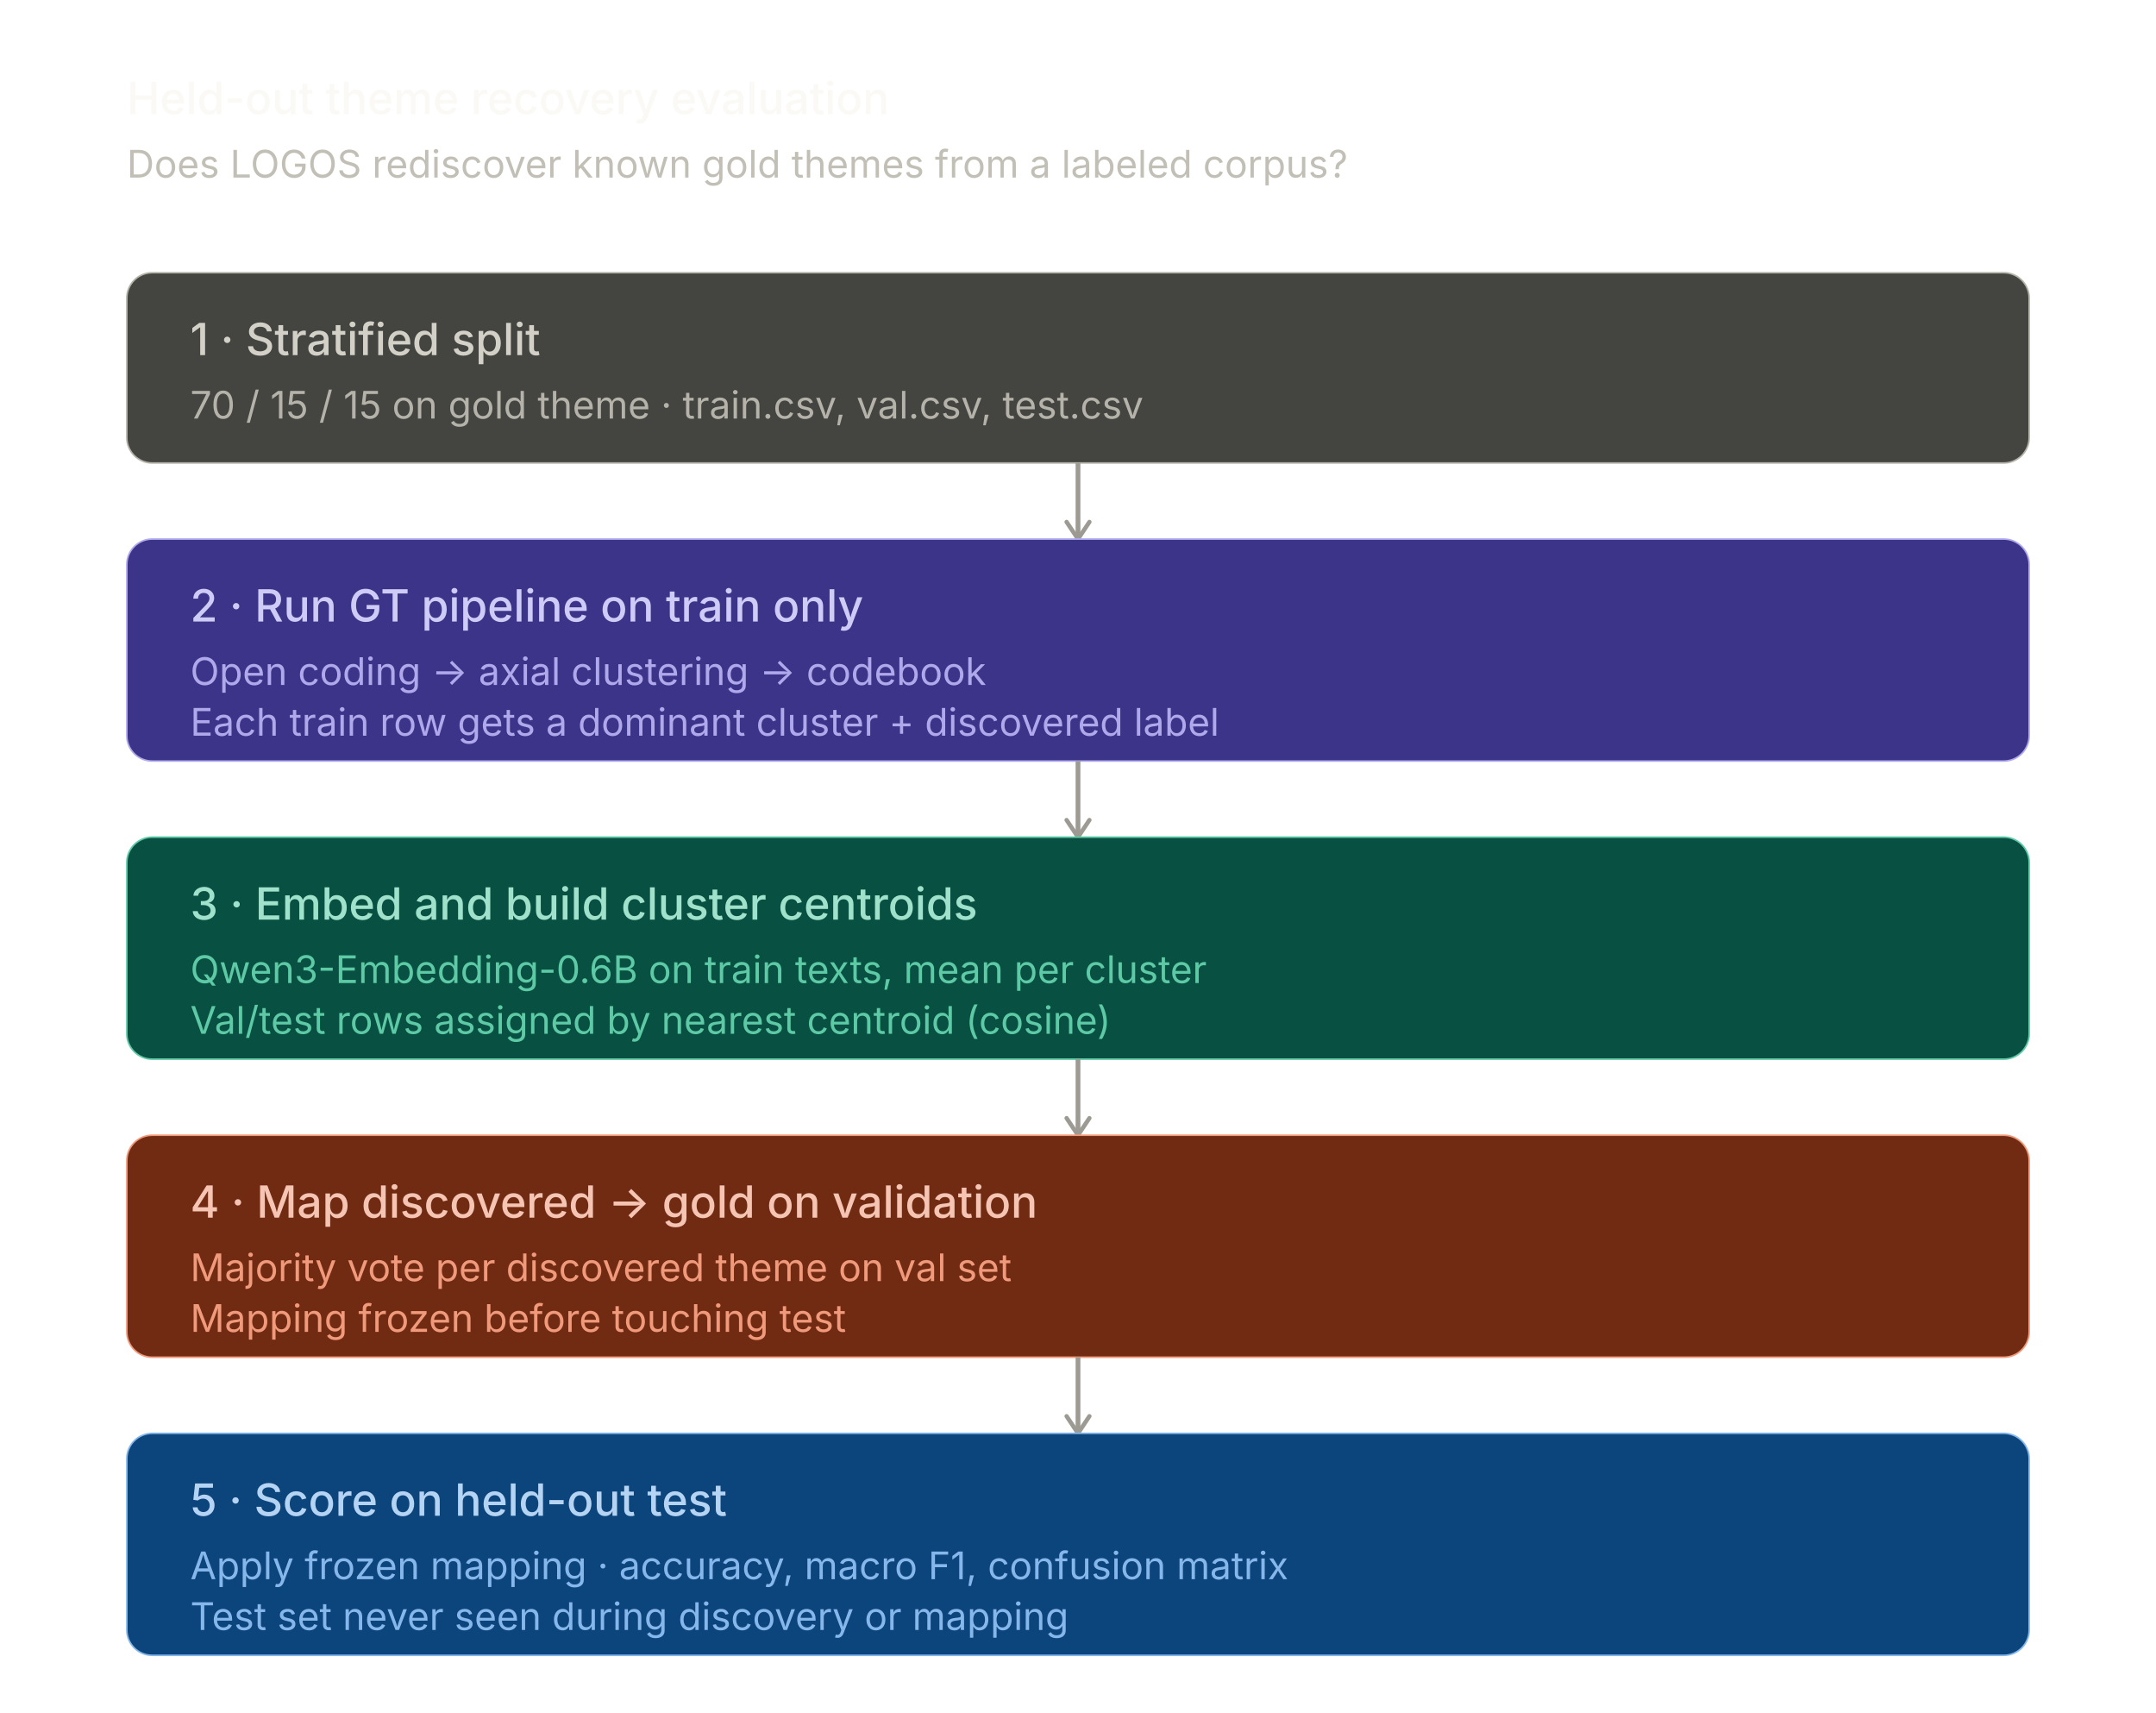
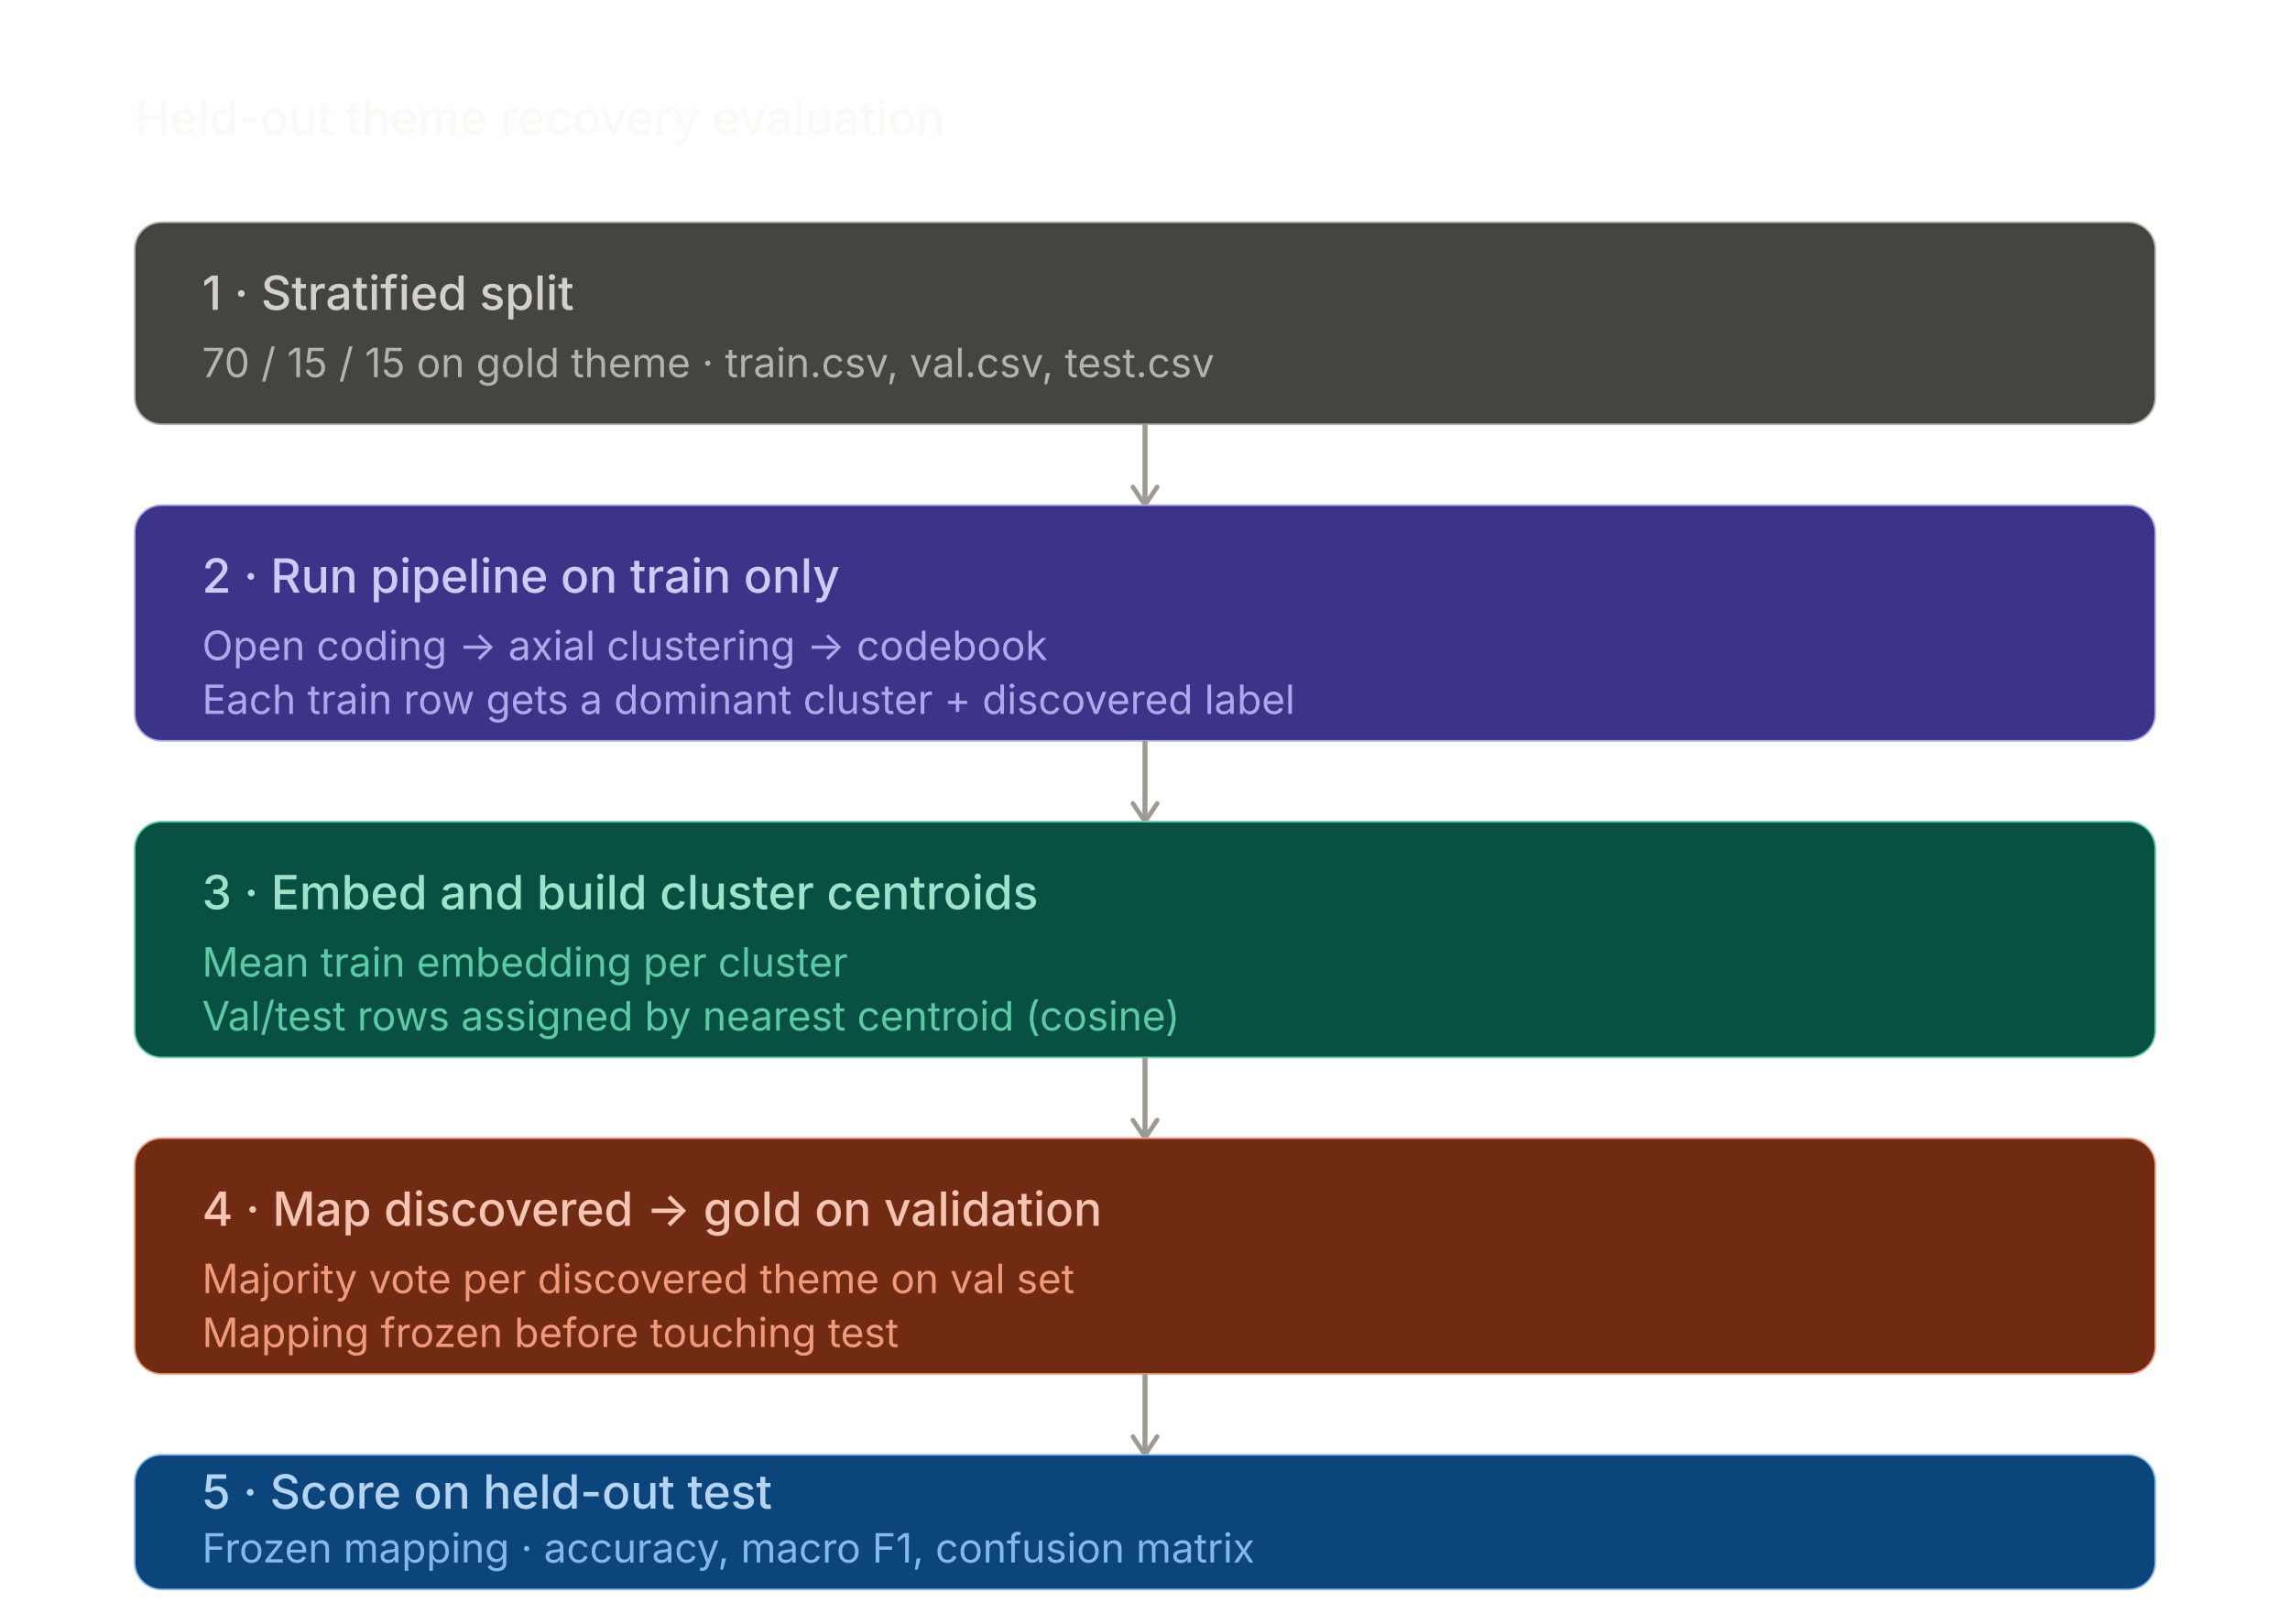
- <svg xmlns="http://www.w3.org/2000/svg" width="100%" viewBox="0 0 680 540" role="img">
+ <svg xmlns="http://www.w3.org/2000/svg" width="100%" viewBox="0 0 680 482" role="img">
  <defs>
    <marker id="arrow" viewBox="0 0 10 10" refX="8" refY="5" markerWidth="6" markerHeight="6" orient="auto-start-reverse">
      <path d="M2 1L8 5L2 9" fill="none" stroke="context-stroke" stroke-width="1.5" stroke-linecap="round" stroke-linejoin="round" />
    </marker>
  </defs>
-   <text x="40" y="36" style="fill:rgb(250, 249, 245);stroke:none;color:rgb(255, 255, 255);stroke-width:1px;stroke-linecap:butt;stroke-linejoin:miter;opacity:1;font-family:&quot;Anthropic Sans&quot;, -apple-system, &quot;system-ui&quot;, &quot;Segoe UI&quot;, sans-serif;font-size:14px;font-weight:500;text-anchor:start;dominant-baseline:auto">Held-out theme recovery evaluation</text>
-   <text x="40" y="56" style="fill:rgb(194, 192, 182);stroke:none;color:rgb(255, 255, 255);stroke-width:1px;stroke-linecap:butt;stroke-linejoin:miter;opacity:1;font-family:&quot;Anthropic Sans&quot;, -apple-system, &quot;system-ui&quot;, &quot;Segoe UI&quot;, sans-serif;font-size:12px;font-weight:400;text-anchor:start;dominant-baseline:auto">Does LOGOS rediscover known gold themes from a labeled corpus?</text>
+   <text x="40" y="40" style="fill:rgb(250, 249, 245);stroke:none;color:rgb(255, 255, 255);stroke-width:1px;stroke-linecap:butt;stroke-linejoin:miter;opacity:1;font-family:&quot;Anthropic Sans&quot;, -apple-system, &quot;system-ui&quot;, &quot;Segoe UI&quot;, sans-serif;font-size:14px;font-weight:500;text-anchor:start;dominant-baseline:auto">Held-out theme recovery evaluation</text>
  <g style="fill:rgb(0, 0, 0);stroke:none;color:rgb(255, 255, 255);stroke-width:1px;stroke-linecap:butt;stroke-linejoin:miter;opacity:1;font-family:&quot;Anthropic Sans&quot;, -apple-system, &quot;system-ui&quot;, &quot;Segoe UI&quot;, sans-serif;font-size:16px;font-weight:400;text-anchor:start;dominant-baseline:auto">
-     <rect x="40" y="86" width="600" height="60" rx="8" stroke-width="0.5" style="fill:rgb(68, 68, 65);stroke:rgb(180, 178, 169);color:rgb(255, 255, 255);stroke-width:0.5px;stroke-linecap:butt;stroke-linejoin:miter;opacity:1;font-family:&quot;Anthropic Sans&quot;, -apple-system, &quot;system-ui&quot;, &quot;Segoe UI&quot;, sans-serif;font-size:16px;font-weight:400;text-anchor:start;dominant-baseline:auto" />
-     <text x="60" y="112" style="fill:rgb(211, 209, 199);stroke:none;color:rgb(255, 255, 255);stroke-width:1px;stroke-linecap:butt;stroke-linejoin:miter;opacity:1;font-family:&quot;Anthropic Sans&quot;, -apple-system, &quot;system-ui&quot;, &quot;Segoe UI&quot;, sans-serif;font-size:14px;font-weight:500;text-anchor:start;dominant-baseline:auto">1 · Stratified split</text>
-     <text x="60" y="132" style="fill:rgb(180, 178, 169);stroke:none;color:rgb(255, 255, 255);stroke-width:1px;stroke-linecap:butt;stroke-linejoin:miter;opacity:1;font-family:&quot;Anthropic Sans&quot;, -apple-system, &quot;system-ui&quot;, &quot;Segoe UI&quot;, sans-serif;font-size:12px;font-weight:400;text-anchor:start;dominant-baseline:auto">70 / 15 / 15 on gold theme · train.csv, val.csv, test.csv</text>
+     <rect x="40" y="66" width="600" height="60" rx="8" stroke-width="0.5" style="fill:rgb(68, 68, 65);stroke:rgb(180, 178, 169);color:rgb(255, 255, 255);stroke-width:0.5px;stroke-linecap:butt;stroke-linejoin:miter;opacity:1;font-family:&quot;Anthropic Sans&quot;, -apple-system, &quot;system-ui&quot;, &quot;Segoe UI&quot;, sans-serif;font-size:16px;font-weight:400;text-anchor:start;dominant-baseline:auto" />
+     <text x="60" y="92" style="fill:rgb(211, 209, 199);stroke:none;color:rgb(255, 255, 255);stroke-width:1px;stroke-linecap:butt;stroke-linejoin:miter;opacity:1;font-family:&quot;Anthropic Sans&quot;, -apple-system, &quot;system-ui&quot;, &quot;Segoe UI&quot;, sans-serif;font-size:14px;font-weight:500;text-anchor:start;dominant-baseline:auto">1 · Stratified split</text>
+     <text x="60" y="112" style="fill:rgb(180, 178, 169);stroke:none;color:rgb(255, 255, 255);stroke-width:1px;stroke-linecap:butt;stroke-linejoin:miter;opacity:1;font-family:&quot;Anthropic Sans&quot;, -apple-system, &quot;system-ui&quot;, &quot;Segoe UI&quot;, sans-serif;font-size:12px;font-weight:400;text-anchor:start;dominant-baseline:auto">70 / 15 / 15 on gold theme · train.csv, val.csv, test.csv</text>
  </g>
-   <line x1="340" y1="146" x2="340" y2="170" marker-end="url(#arrow)" style="fill:none;stroke:rgb(156, 154, 146);color:rgb(255, 255, 255);stroke-width:1.5px;stroke-linecap:butt;stroke-linejoin:miter;opacity:1;font-family:&quot;Anthropic Sans&quot;, -apple-system, &quot;system-ui&quot;, &quot;Segoe UI&quot;, sans-serif;font-size:16px;font-weight:400;text-anchor:start;dominant-baseline:auto" />
+   <line x1="340" y1="126" x2="340" y2="150" marker-end="url(#arrow)" style="fill:none;stroke:rgb(156, 154, 146);color:rgb(255, 255, 255);stroke-width:1.5px;stroke-linecap:butt;stroke-linejoin:miter;opacity:1;font-family:&quot;Anthropic Sans&quot;, -apple-system, &quot;system-ui&quot;, &quot;Segoe UI&quot;, sans-serif;font-size:16px;font-weight:400;text-anchor:start;dominant-baseline:auto" />
  <g style="fill:rgb(0, 0, 0);stroke:none;color:rgb(255, 255, 255);stroke-width:1px;stroke-linecap:butt;stroke-linejoin:miter;opacity:1;font-family:&quot;Anthropic Sans&quot;, -apple-system, &quot;system-ui&quot;, &quot;Segoe UI&quot;, sans-serif;font-size:16px;font-weight:400;text-anchor:start;dominant-baseline:auto">
-     <rect x="40" y="170" width="600" height="70" rx="8" stroke-width="0.5" style="fill:rgb(60, 52, 137);stroke:rgb(175, 169, 236);color:rgb(255, 255, 255);stroke-width:0.5px;stroke-linecap:butt;stroke-linejoin:miter;opacity:1;font-family:&quot;Anthropic Sans&quot;, -apple-system, &quot;system-ui&quot;, &quot;Segoe UI&quot;, sans-serif;font-size:16px;font-weight:400;text-anchor:start;dominant-baseline:auto" />
-     <text x="60" y="196" style="fill:rgb(206, 203, 246);stroke:none;color:rgb(255, 255, 255);stroke-width:1px;stroke-linecap:butt;stroke-linejoin:miter;opacity:1;font-family:&quot;Anthropic Sans&quot;, -apple-system, &quot;system-ui&quot;, &quot;Segoe UI&quot;, sans-serif;font-size:14px;font-weight:500;text-anchor:start;dominant-baseline:auto">2 · Run GT pipeline on train only</text>
-     <text x="60" y="216" style="fill:rgb(175, 169, 236);stroke:none;color:rgb(255, 255, 255);stroke-width:1px;stroke-linecap:butt;stroke-linejoin:miter;opacity:1;font-family:&quot;Anthropic Sans&quot;, -apple-system, &quot;system-ui&quot;, &quot;Segoe UI&quot;, sans-serif;font-size:12px;font-weight:400;text-anchor:start;dominant-baseline:auto">Open coding → axial clustering → codebook</text>
-     <text x="60" y="232" style="fill:rgb(175, 169, 236);stroke:none;color:rgb(255, 255, 255);stroke-width:1px;stroke-linecap:butt;stroke-linejoin:miter;opacity:1;font-family:&quot;Anthropic Sans&quot;, -apple-system, &quot;system-ui&quot;, &quot;Segoe UI&quot;, sans-serif;font-size:12px;font-weight:400;text-anchor:start;dominant-baseline:auto">Each train row gets a dominant cluster + discovered label</text>
+     <rect x="40" y="150" width="600" height="70" rx="8" stroke-width="0.5" style="fill:rgb(60, 52, 137);stroke:rgb(175, 169, 236);color:rgb(255, 255, 255);stroke-width:0.5px;stroke-linecap:butt;stroke-linejoin:miter;opacity:1;font-family:&quot;Anthropic Sans&quot;, -apple-system, &quot;system-ui&quot;, &quot;Segoe UI&quot;, sans-serif;font-size:16px;font-weight:400;text-anchor:start;dominant-baseline:auto" />
+     <text x="60" y="176" style="fill:rgb(206, 203, 246);stroke:none;color:rgb(255, 255, 255);stroke-width:1px;stroke-linecap:butt;stroke-linejoin:miter;opacity:1;font-family:&quot;Anthropic Sans&quot;, -apple-system, &quot;system-ui&quot;, &quot;Segoe UI&quot;, sans-serif;font-size:14px;font-weight:500;text-anchor:start;dominant-baseline:auto">2 · Run pipeline on train only</text>
+     <text x="60" y="196" style="fill:rgb(175, 169, 236);stroke:none;color:rgb(255, 255, 255);stroke-width:1px;stroke-linecap:butt;stroke-linejoin:miter;opacity:1;font-family:&quot;Anthropic Sans&quot;, -apple-system, &quot;system-ui&quot;, &quot;Segoe UI&quot;, sans-serif;font-size:12px;font-weight:400;text-anchor:start;dominant-baseline:auto">Open coding → axial clustering → codebook</text>
+     <text x="60" y="212" style="fill:rgb(175, 169, 236);stroke:none;color:rgb(255, 255, 255);stroke-width:1px;stroke-linecap:butt;stroke-linejoin:miter;opacity:1;font-family:&quot;Anthropic Sans&quot;, -apple-system, &quot;system-ui&quot;, &quot;Segoe UI&quot;, sans-serif;font-size:12px;font-weight:400;text-anchor:start;dominant-baseline:auto">Each train row gets a dominant cluster + discovered label</text>
  </g>
-   <line x1="340" y1="240" x2="340" y2="264" marker-end="url(#arrow)" style="fill:none;stroke:rgb(156, 154, 146);color:rgb(255, 255, 255);stroke-width:1.5px;stroke-linecap:butt;stroke-linejoin:miter;opacity:1;font-family:&quot;Anthropic Sans&quot;, -apple-system, &quot;system-ui&quot;, &quot;Segoe UI&quot;, sans-serif;font-size:16px;font-weight:400;text-anchor:start;dominant-baseline:auto" />
+   <line x1="340" y1="220" x2="340" y2="244" marker-end="url(#arrow)" style="fill:none;stroke:rgb(156, 154, 146);color:rgb(255, 255, 255);stroke-width:1.5px;stroke-linecap:butt;stroke-linejoin:miter;opacity:1;font-family:&quot;Anthropic Sans&quot;, -apple-system, &quot;system-ui&quot;, &quot;Segoe UI&quot;, sans-serif;font-size:16px;font-weight:400;text-anchor:start;dominant-baseline:auto" />
  <g style="fill:rgb(0, 0, 0);stroke:none;color:rgb(255, 255, 255);stroke-width:1px;stroke-linecap:butt;stroke-linejoin:miter;opacity:1;font-family:&quot;Anthropic Sans&quot;, -apple-system, &quot;system-ui&quot;, &quot;Segoe UI&quot;, sans-serif;font-size:16px;font-weight:400;text-anchor:start;dominant-baseline:auto">
-     <rect x="40" y="264" width="600" height="70" rx="8" stroke-width="0.5" style="fill:rgb(8, 80, 65);stroke:rgb(93, 202, 165);color:rgb(255, 255, 255);stroke-width:0.5px;stroke-linecap:butt;stroke-linejoin:miter;opacity:1;font-family:&quot;Anthropic Sans&quot;, -apple-system, &quot;system-ui&quot;, &quot;Segoe UI&quot;, sans-serif;font-size:16px;font-weight:400;text-anchor:start;dominant-baseline:auto" />
-     <text x="60" y="290" style="fill:rgb(159, 225, 203);stroke:none;color:rgb(255, 255, 255);stroke-width:1px;stroke-linecap:butt;stroke-linejoin:miter;opacity:1;font-family:&quot;Anthropic Sans&quot;, -apple-system, &quot;system-ui&quot;, &quot;Segoe UI&quot;, sans-serif;font-size:14px;font-weight:500;text-anchor:start;dominant-baseline:auto">3 · Embed and build cluster centroids</text>
-     <text x="60" y="310" style="fill:rgb(93, 202, 165);stroke:none;color:rgb(255, 255, 255);stroke-width:1px;stroke-linecap:butt;stroke-linejoin:miter;opacity:1;font-family:&quot;Anthropic Sans&quot;, -apple-system, &quot;system-ui&quot;, &quot;Segoe UI&quot;, sans-serif;font-size:12px;font-weight:400;text-anchor:start;dominant-baseline:auto">Qwen3-Embedding-0.6B on train texts, mean per cluster</text>
-     <text x="60" y="326" style="fill:rgb(93, 202, 165);stroke:none;color:rgb(255, 255, 255);stroke-width:1px;stroke-linecap:butt;stroke-linejoin:miter;opacity:1;font-family:&quot;Anthropic Sans&quot;, -apple-system, &quot;system-ui&quot;, &quot;Segoe UI&quot;, sans-serif;font-size:12px;font-weight:400;text-anchor:start;dominant-baseline:auto">Val/test rows assigned by nearest centroid (cosine)</text>
+     <rect x="40" y="244" width="600" height="70" rx="8" stroke-width="0.5" style="fill:rgb(8, 80, 65);stroke:rgb(93, 202, 165);color:rgb(255, 255, 255);stroke-width:0.5px;stroke-linecap:butt;stroke-linejoin:miter;opacity:1;font-family:&quot;Anthropic Sans&quot;, -apple-system, &quot;system-ui&quot;, &quot;Segoe UI&quot;, sans-serif;font-size:16px;font-weight:400;text-anchor:start;dominant-baseline:auto" />
+     <text x="60" y="270" style="fill:rgb(159, 225, 203);stroke:none;color:rgb(255, 255, 255);stroke-width:1px;stroke-linecap:butt;stroke-linejoin:miter;opacity:1;font-family:&quot;Anthropic Sans&quot;, -apple-system, &quot;system-ui&quot;, &quot;Segoe UI&quot;, sans-serif;font-size:14px;font-weight:500;text-anchor:start;dominant-baseline:auto">3 · Embed and build cluster centroids</text>
+     <text x="60" y="290" style="fill:rgb(93, 202, 165);stroke:none;color:rgb(255, 255, 255);stroke-width:1px;stroke-linecap:butt;stroke-linejoin:miter;opacity:1;font-family:&quot;Anthropic Sans&quot;, -apple-system, &quot;system-ui&quot;, &quot;Segoe UI&quot;, sans-serif;font-size:12px;font-weight:400;text-anchor:start;dominant-baseline:auto">Mean train embedding per cluster</text>
+     <text x="60" y="306" style="fill:rgb(93, 202, 165);stroke:none;color:rgb(255, 255, 255);stroke-width:1px;stroke-linecap:butt;stroke-linejoin:miter;opacity:1;font-family:&quot;Anthropic Sans&quot;, -apple-system, &quot;system-ui&quot;, &quot;Segoe UI&quot;, sans-serif;font-size:12px;font-weight:400;text-anchor:start;dominant-baseline:auto">Val/test rows assigned by nearest centroid (cosine)</text>
  </g>
-   <line x1="340" y1="334" x2="340" y2="358" marker-end="url(#arrow)" style="fill:none;stroke:rgb(156, 154, 146);color:rgb(255, 255, 255);stroke-width:1.5px;stroke-linecap:butt;stroke-linejoin:miter;opacity:1;font-family:&quot;Anthropic Sans&quot;, -apple-system, &quot;system-ui&quot;, &quot;Segoe UI&quot;, sans-serif;font-size:16px;font-weight:400;text-anchor:start;dominant-baseline:auto" />
+   <line x1="340" y1="314" x2="340" y2="338" marker-end="url(#arrow)" style="fill:none;stroke:rgb(156, 154, 146);color:rgb(255, 255, 255);stroke-width:1.5px;stroke-linecap:butt;stroke-linejoin:miter;opacity:1;font-family:&quot;Anthropic Sans&quot;, -apple-system, &quot;system-ui&quot;, &quot;Segoe UI&quot;, sans-serif;font-size:16px;font-weight:400;text-anchor:start;dominant-baseline:auto" />
  <g style="fill:rgb(0, 0, 0);stroke:none;color:rgb(255, 255, 255);stroke-width:1px;stroke-linecap:butt;stroke-linejoin:miter;opacity:1;font-family:&quot;Anthropic Sans&quot;, -apple-system, &quot;system-ui&quot;, &quot;Segoe UI&quot;, sans-serif;font-size:16px;font-weight:400;text-anchor:start;dominant-baseline:auto">
-     <rect x="40" y="358" width="600" height="70" rx="8" stroke-width="0.5" style="fill:rgb(113, 43, 19);stroke:rgb(240, 153, 123);color:rgb(255, 255, 255);stroke-width:0.5px;stroke-linecap:butt;stroke-linejoin:miter;opacity:1;font-family:&quot;Anthropic Sans&quot;, -apple-system, &quot;system-ui&quot;, &quot;Segoe UI&quot;, sans-serif;font-size:16px;font-weight:400;text-anchor:start;dominant-baseline:auto" />
-     <text x="60" y="384" style="fill:rgb(245, 196, 179);stroke:none;color:rgb(255, 255, 255);stroke-width:1px;stroke-linecap:butt;stroke-linejoin:miter;opacity:1;font-family:&quot;Anthropic Sans&quot;, -apple-system, &quot;system-ui&quot;, &quot;Segoe UI&quot;, sans-serif;font-size:14px;font-weight:500;text-anchor:start;dominant-baseline:auto">4 · Map discovered → gold on validation</text>
-     <text x="60" y="404" style="fill:rgb(240, 153, 123);stroke:none;color:rgb(255, 255, 255);stroke-width:1px;stroke-linecap:butt;stroke-linejoin:miter;opacity:1;font-family:&quot;Anthropic Sans&quot;, -apple-system, &quot;system-ui&quot;, &quot;Segoe UI&quot;, sans-serif;font-size:12px;font-weight:400;text-anchor:start;dominant-baseline:auto">Majority vote per discovered theme on val set</text>
-     <text x="60" y="420" style="fill:rgb(240, 153, 123);stroke:none;color:rgb(255, 255, 255);stroke-width:1px;stroke-linecap:butt;stroke-linejoin:miter;opacity:1;font-family:&quot;Anthropic Sans&quot;, -apple-system, &quot;system-ui&quot;, &quot;Segoe UI&quot;, sans-serif;font-size:12px;font-weight:400;text-anchor:start;dominant-baseline:auto">Mapping frozen before touching test</text>
+     <rect x="40" y="338" width="600" height="70" rx="8" stroke-width="0.5" style="fill:rgb(113, 43, 19);stroke:rgb(240, 153, 123);color:rgb(255, 255, 255);stroke-width:0.5px;stroke-linecap:butt;stroke-linejoin:miter;opacity:1;font-family:&quot;Anthropic Sans&quot;, -apple-system, &quot;system-ui&quot;, &quot;Segoe UI&quot;, sans-serif;font-size:16px;font-weight:400;text-anchor:start;dominant-baseline:auto" />
+     <text x="60" y="364" style="fill:rgb(245, 196, 179);stroke:none;color:rgb(255, 255, 255);stroke-width:1px;stroke-linecap:butt;stroke-linejoin:miter;opacity:1;font-family:&quot;Anthropic Sans&quot;, -apple-system, &quot;system-ui&quot;, &quot;Segoe UI&quot;, sans-serif;font-size:14px;font-weight:500;text-anchor:start;dominant-baseline:auto">4 · Map discovered → gold on validation</text>
+     <text x="60" y="384" style="fill:rgb(240, 153, 123);stroke:none;color:rgb(255, 255, 255);stroke-width:1px;stroke-linecap:butt;stroke-linejoin:miter;opacity:1;font-family:&quot;Anthropic Sans&quot;, -apple-system, &quot;system-ui&quot;, &quot;Segoe UI&quot;, sans-serif;font-size:12px;font-weight:400;text-anchor:start;dominant-baseline:auto">Majority vote per discovered theme on val set</text>
+     <text x="60" y="400" style="fill:rgb(240, 153, 123);stroke:none;color:rgb(255, 255, 255);stroke-width:1px;stroke-linecap:butt;stroke-linejoin:miter;opacity:1;font-family:&quot;Anthropic Sans&quot;, -apple-system, &quot;system-ui&quot;, &quot;Segoe UI&quot;, sans-serif;font-size:12px;font-weight:400;text-anchor:start;dominant-baseline:auto">Mapping frozen before touching test</text>
  </g>
-   <line x1="340" y1="428" x2="340" y2="452" marker-end="url(#arrow)" style="fill:none;stroke:rgb(156, 154, 146);color:rgb(255, 255, 255);stroke-width:1.5px;stroke-linecap:butt;stroke-linejoin:miter;opacity:1;font-family:&quot;Anthropic Sans&quot;, -apple-system, &quot;system-ui&quot;, &quot;Segoe UI&quot;, sans-serif;font-size:16px;font-weight:400;text-anchor:start;dominant-baseline:auto" />
+   <line x1="340" y1="408" x2="340" y2="432" marker-end="url(#arrow)" style="fill:none;stroke:rgb(156, 154, 146);color:rgb(255, 255, 255);stroke-width:1.5px;stroke-linecap:butt;stroke-linejoin:miter;opacity:1;font-family:&quot;Anthropic Sans&quot;, -apple-system, &quot;system-ui&quot;, &quot;Segoe UI&quot;, sans-serif;font-size:16px;font-weight:400;text-anchor:start;dominant-baseline:auto" />
  <g style="fill:rgb(0, 0, 0);stroke:none;color:rgb(255, 255, 255);stroke-width:1px;stroke-linecap:butt;stroke-linejoin:miter;opacity:1;font-family:&quot;Anthropic Sans&quot;, -apple-system, &quot;system-ui&quot;, &quot;Segoe UI&quot;, sans-serif;font-size:16px;font-weight:400;text-anchor:start;dominant-baseline:auto">
-     <rect x="40" y="452" width="600" height="70" rx="8" stroke-width="0.5" style="fill:rgb(12, 68, 124);stroke:rgb(133, 183, 235);color:rgb(255, 255, 255);stroke-width:0.5px;stroke-linecap:butt;stroke-linejoin:miter;opacity:1;font-family:&quot;Anthropic Sans&quot;, -apple-system, &quot;system-ui&quot;, &quot;Segoe UI&quot;, sans-serif;font-size:16px;font-weight:400;text-anchor:start;dominant-baseline:auto" />
-     <text x="60" y="478" style="fill:rgb(181, 212, 244);stroke:none;color:rgb(255, 255, 255);stroke-width:1px;stroke-linecap:butt;stroke-linejoin:miter;opacity:1;font-family:&quot;Anthropic Sans&quot;, -apple-system, &quot;system-ui&quot;, &quot;Segoe UI&quot;, sans-serif;font-size:14px;font-weight:500;text-anchor:start;dominant-baseline:auto">5 · Score on held-out test</text>
-     <text x="60" y="498" style="fill:rgb(133, 183, 235);stroke:none;color:rgb(255, 255, 255);stroke-width:1px;stroke-linecap:butt;stroke-linejoin:miter;opacity:1;font-family:&quot;Anthropic Sans&quot;, -apple-system, &quot;system-ui&quot;, &quot;Segoe UI&quot;, sans-serif;font-size:12px;font-weight:400;text-anchor:start;dominant-baseline:auto">Apply frozen mapping · accuracy, macro F1, confusion matrix</text>
-     <text x="60" y="514" style="fill:rgb(133, 183, 235);stroke:none;color:rgb(255, 255, 255);stroke-width:1px;stroke-linecap:butt;stroke-linejoin:miter;opacity:1;font-family:&quot;Anthropic Sans&quot;, -apple-system, &quot;system-ui&quot;, &quot;Segoe UI&quot;, sans-serif;font-size:12px;font-weight:400;text-anchor:start;dominant-baseline:auto">Test set never seen during discovery or mapping</text>
+     <rect x="40" y="432" width="600" height="40" rx="8" stroke-width="0.5" style="fill:rgb(12, 68, 124);stroke:rgb(133, 183, 235);color:rgb(255, 255, 255);stroke-width:0.5px;stroke-linecap:butt;stroke-linejoin:miter;opacity:1;font-family:&quot;Anthropic Sans&quot;, -apple-system, &quot;system-ui&quot;, &quot;Segoe UI&quot;, sans-serif;font-size:16px;font-weight:400;text-anchor:start;dominant-baseline:auto" />
+     <text x="60" y="448" style="fill:rgb(181, 212, 244);stroke:none;color:rgb(255, 255, 255);stroke-width:1px;stroke-linecap:butt;stroke-linejoin:miter;opacity:1;font-family:&quot;Anthropic Sans&quot;, -apple-system, &quot;system-ui&quot;, &quot;Segoe UI&quot;, sans-serif;font-size:14px;font-weight:500;text-anchor:start;dominant-baseline:auto">5 · Score on held-out test</text>
+     <text x="60" y="464" style="fill:rgb(133, 183, 235);stroke:none;color:rgb(255, 255, 255);stroke-width:1px;stroke-linecap:butt;stroke-linejoin:miter;opacity:1;font-family:&quot;Anthropic Sans&quot;, -apple-system, &quot;system-ui&quot;, &quot;Segoe UI&quot;, sans-serif;font-size:12px;font-weight:400;text-anchor:start;dominant-baseline:auto">Frozen mapping · accuracy, macro F1, confusion matrix</text>
  </g>
</svg>
